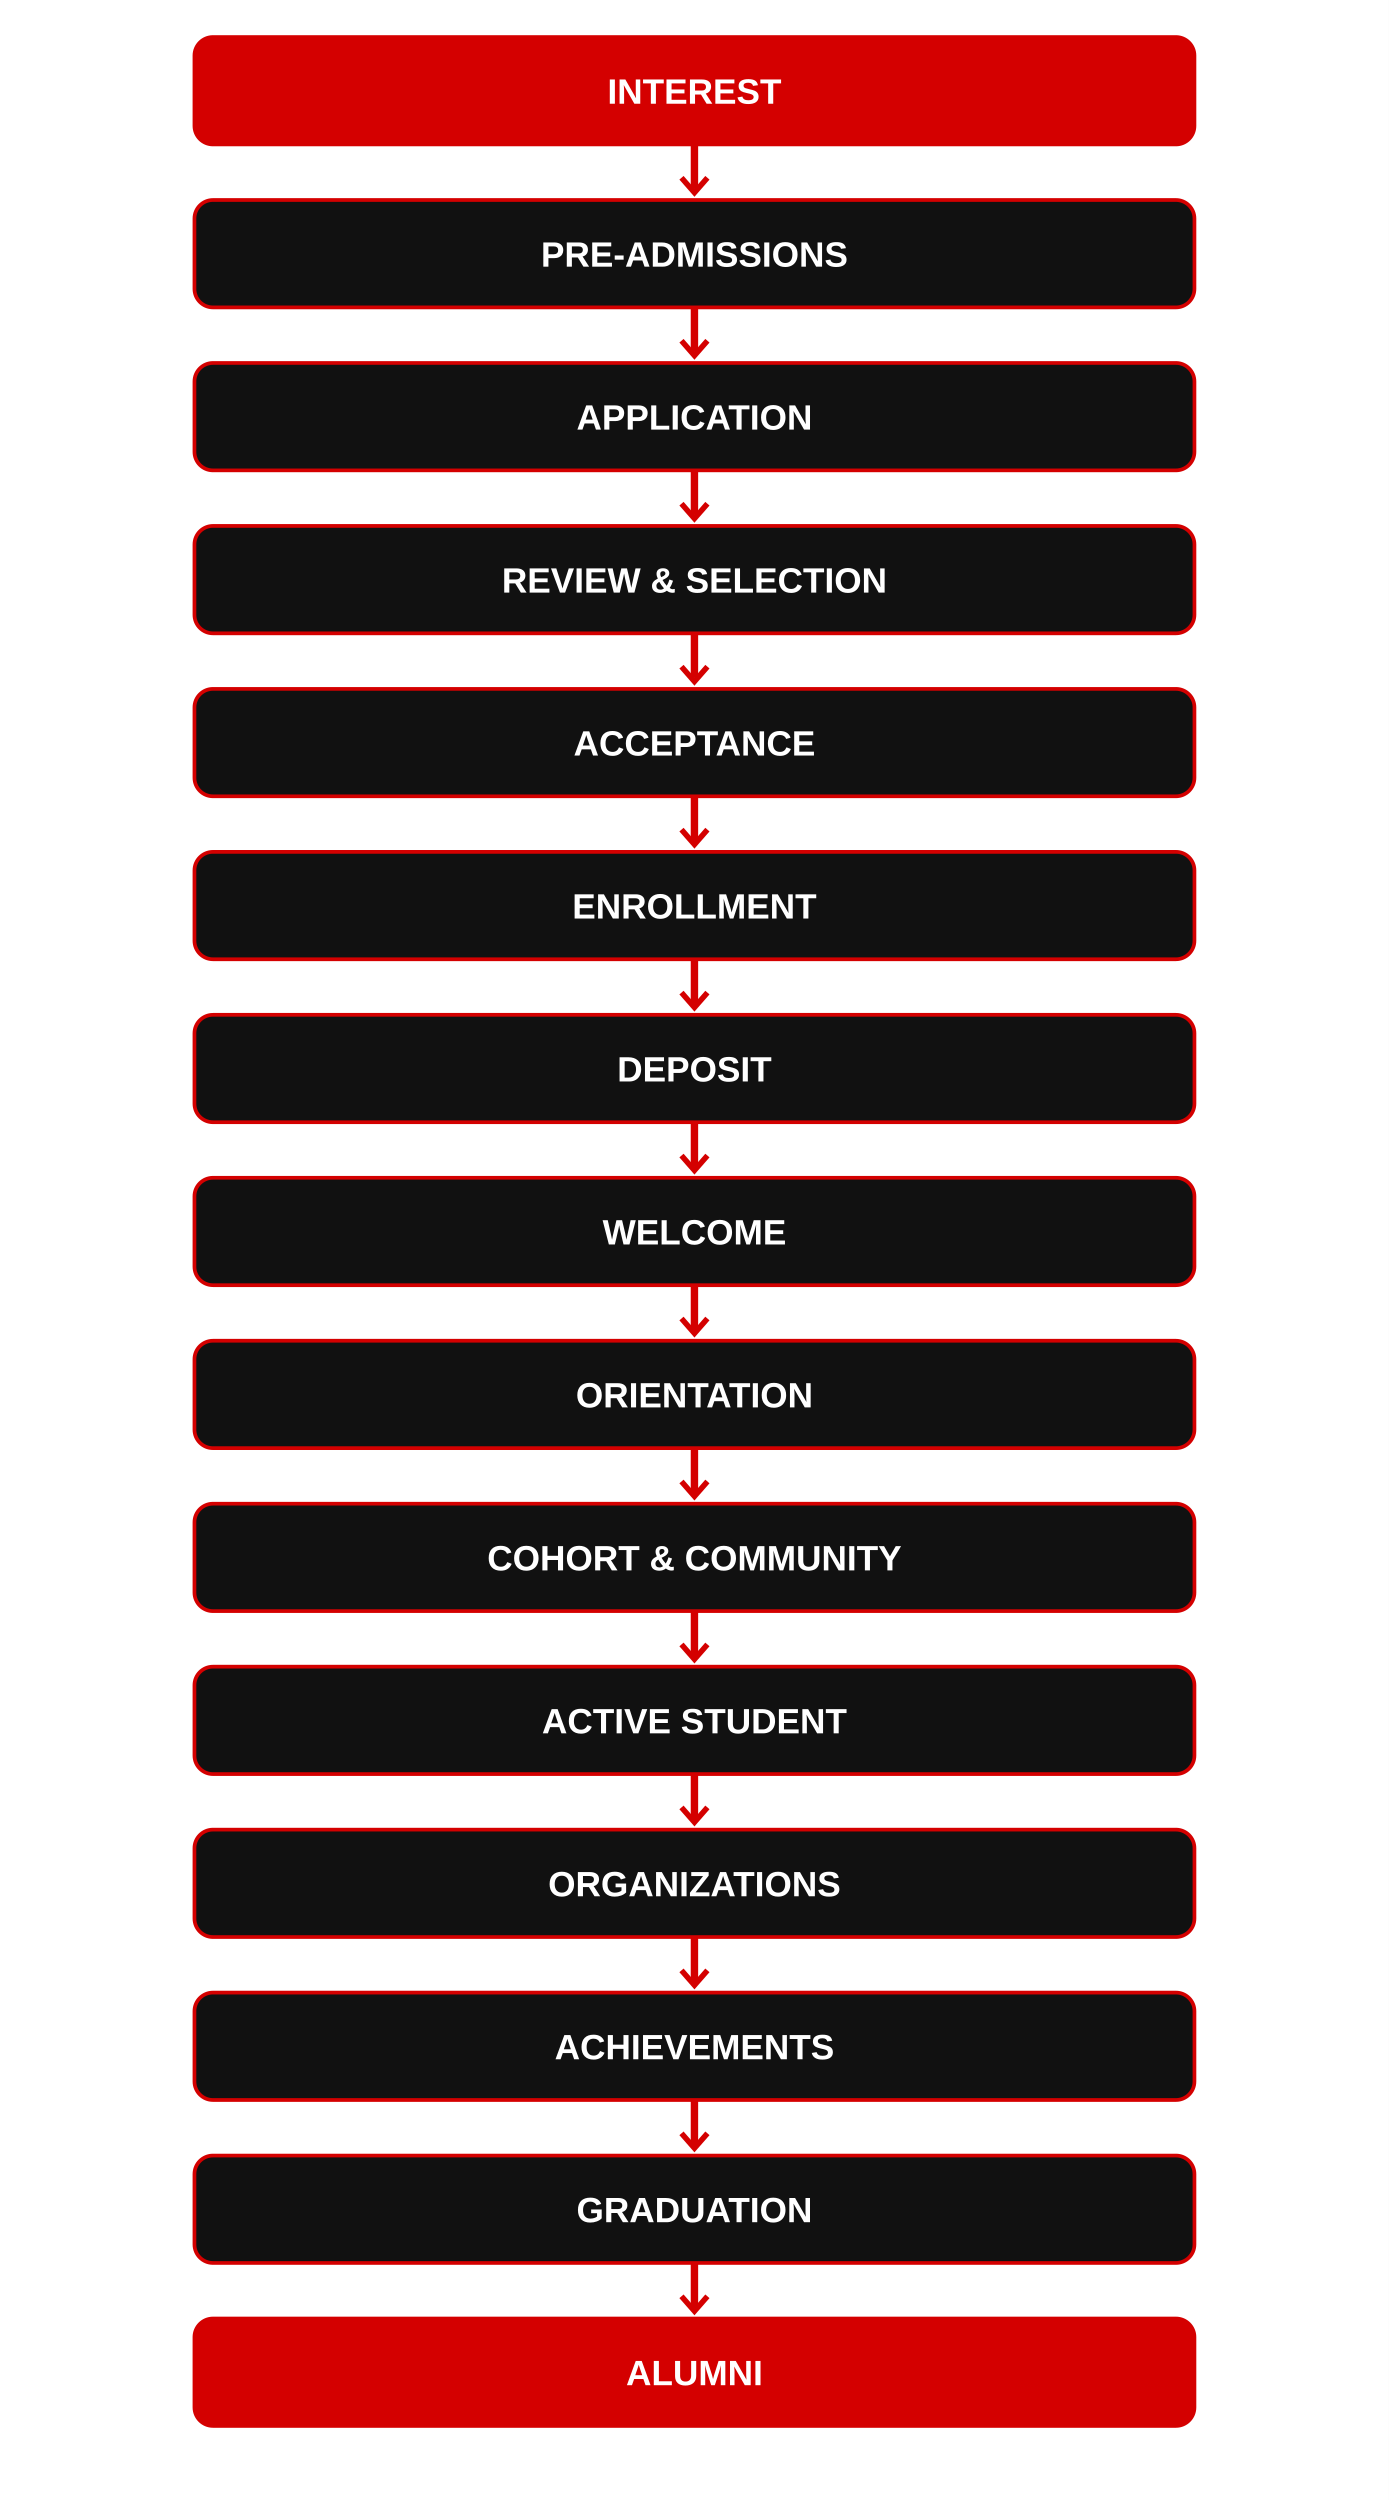
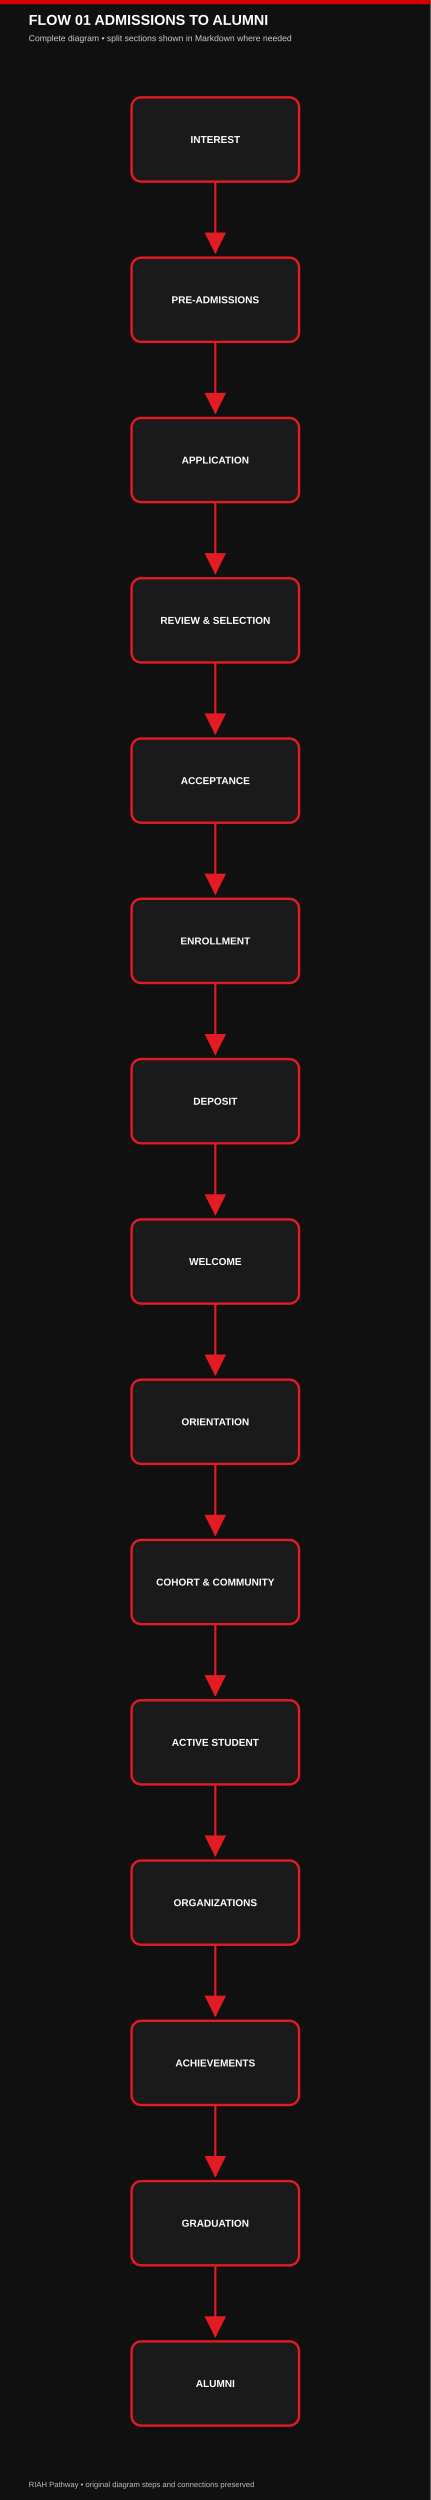
- <svg xmlns="http://www.w3.org/2000/svg" width="750" height="1350" viewBox="0 0 750 1350">
-   <rect width="100%" height="100%" fill="#fff" />
-   <rect x="105" y="20" width="540" height="58" rx="10" fill="#D40000" stroke="#D40000" stroke-width="2" />
-   <text x="375" y="56" text-anchor="middle" fill="#fff" font-family="Arial,sans-serif" font-size="19" font-weight="bold">INTEREST</text>
-   <path d="M375 78 V102" stroke="#D40000" stroke-width="4" />
-   <path d="M368 96 L375 104 L382 96" fill="none" stroke="#D40000" stroke-width="3" />
-   <rect x="105" y="108" width="540" height="58" rx="10" fill="#111111" stroke="#D40000" stroke-width="2" />
-   <text x="375" y="144" text-anchor="middle" fill="#fff" font-family="Arial,sans-serif" font-size="19" font-weight="bold">PRE-ADMISSIONS</text>
-   <path d="M375 166 V190" stroke="#D40000" stroke-width="4" />
-   <path d="M368 184 L375 192 L382 184" fill="none" stroke="#D40000" stroke-width="3" />
-   <rect x="105" y="196" width="540" height="58" rx="10" fill="#111111" stroke="#D40000" stroke-width="2" />
-   <text x="375" y="232" text-anchor="middle" fill="#fff" font-family="Arial,sans-serif" font-size="19" font-weight="bold">APPLICATION</text>
-   <path d="M375 254 V278" stroke="#D40000" stroke-width="4" />
-   <path d="M368 272 L375 280 L382 272" fill="none" stroke="#D40000" stroke-width="3" />
-   <rect x="105" y="284" width="540" height="58" rx="10" fill="#111111" stroke="#D40000" stroke-width="2" />
-   <text x="375" y="320" text-anchor="middle" fill="#fff" font-family="Arial,sans-serif" font-size="19" font-weight="bold">REVIEW &amp; SELECTION</text>
-   <path d="M375 342 V366" stroke="#D40000" stroke-width="4" />
-   <path d="M368 360 L375 368 L382 360" fill="none" stroke="#D40000" stroke-width="3" />
-   <rect x="105" y="372" width="540" height="58" rx="10" fill="#111111" stroke="#D40000" stroke-width="2" />
-   <text x="375" y="408" text-anchor="middle" fill="#fff" font-family="Arial,sans-serif" font-size="19" font-weight="bold">ACCEPTANCE</text>
-   <path d="M375 430 V454" stroke="#D40000" stroke-width="4" />
-   <path d="M368 448 L375 456 L382 448" fill="none" stroke="#D40000" stroke-width="3" />
-   <rect x="105" y="460" width="540" height="58" rx="10" fill="#111111" stroke="#D40000" stroke-width="2" />
-   <text x="375" y="496" text-anchor="middle" fill="#fff" font-family="Arial,sans-serif" font-size="19" font-weight="bold">ENROLLMENT</text>
-   <path d="M375 518 V542" stroke="#D40000" stroke-width="4" />
-   <path d="M368 536 L375 544 L382 536" fill="none" stroke="#D40000" stroke-width="3" />
-   <rect x="105" y="548" width="540" height="58" rx="10" fill="#111111" stroke="#D40000" stroke-width="2" />
-   <text x="375" y="584" text-anchor="middle" fill="#fff" font-family="Arial,sans-serif" font-size="19" font-weight="bold">DEPOSIT</text>
-   <path d="M375 606 V630" stroke="#D40000" stroke-width="4" />
-   <path d="M368 624 L375 632 L382 624" fill="none" stroke="#D40000" stroke-width="3" />
-   <rect x="105" y="636" width="540" height="58" rx="10" fill="#111111" stroke="#D40000" stroke-width="2" />
-   <text x="375" y="672" text-anchor="middle" fill="#fff" font-family="Arial,sans-serif" font-size="19" font-weight="bold">WELCOME</text>
-   <path d="M375 694 V718" stroke="#D40000" stroke-width="4" />
-   <path d="M368 712 L375 720 L382 712" fill="none" stroke="#D40000" stroke-width="3" />
-   <rect x="105" y="724" width="540" height="58" rx="10" fill="#111111" stroke="#D40000" stroke-width="2" />
-   <text x="375" y="760" text-anchor="middle" fill="#fff" font-family="Arial,sans-serif" font-size="19" font-weight="bold">ORIENTATION</text>
-   <path d="M375 782 V806" stroke="#D40000" stroke-width="4" />
-   <path d="M368 800 L375 808 L382 800" fill="none" stroke="#D40000" stroke-width="3" />
-   <rect x="105" y="812" width="540" height="58" rx="10" fill="#111111" stroke="#D40000" stroke-width="2" />
-   <text x="375" y="848" text-anchor="middle" fill="#fff" font-family="Arial,sans-serif" font-size="19" font-weight="bold">COHORT &amp; COMMUNITY</text>
-   <path d="M375 870 V894" stroke="#D40000" stroke-width="4" />
-   <path d="M368 888 L375 896 L382 888" fill="none" stroke="#D40000" stroke-width="3" />
-   <rect x="105" y="900" width="540" height="58" rx="10" fill="#111111" stroke="#D40000" stroke-width="2" />
-   <text x="375" y="936" text-anchor="middle" fill="#fff" font-family="Arial,sans-serif" font-size="19" font-weight="bold">ACTIVE STUDENT</text>
-   <path d="M375 958 V982" stroke="#D40000" stroke-width="4" />
-   <path d="M368 976 L375 984 L382 976" fill="none" stroke="#D40000" stroke-width="3" />
-   <rect x="105" y="988" width="540" height="58" rx="10" fill="#111111" stroke="#D40000" stroke-width="2" />
-   <text x="375" y="1024" text-anchor="middle" fill="#fff" font-family="Arial,sans-serif" font-size="19" font-weight="bold">ORGANIZATIONS</text>
-   <path d="M375 1046 V1070" stroke="#D40000" stroke-width="4" />
-   <path d="M368 1064 L375 1072 L382 1064" fill="none" stroke="#D40000" stroke-width="3" />
-   <rect x="105" y="1076" width="540" height="58" rx="10" fill="#111111" stroke="#D40000" stroke-width="2" />
-   <text x="375" y="1112" text-anchor="middle" fill="#fff" font-family="Arial,sans-serif" font-size="19" font-weight="bold">ACHIEVEMENTS</text>
-   <path d="M375 1134 V1158" stroke="#D40000" stroke-width="4" />
-   <path d="M368 1152 L375 1160 L382 1152" fill="none" stroke="#D40000" stroke-width="3" />
-   <rect x="105" y="1164" width="540" height="58" rx="10" fill="#111111" stroke="#D40000" stroke-width="2" />
-   <text x="375" y="1200" text-anchor="middle" fill="#fff" font-family="Arial,sans-serif" font-size="19" font-weight="bold">GRADUATION</text>
-   <path d="M375 1222 V1246" stroke="#D40000" stroke-width="4" />
-   <path d="M368 1240 L375 1248 L382 1240" fill="none" stroke="#D40000" stroke-width="3" />
-   <rect x="105" y="1252" width="540" height="58" rx="10" fill="#D40000" stroke="#D40000" stroke-width="2" />
-   <text x="375" y="1288" text-anchor="middle" fill="#fff" font-family="Arial,sans-serif" font-size="19" font-weight="bold">ALUMNI</text>
+ <svg xmlns="http://www.w3.org/2000/svg" width="900" height="5225" viewBox="0 0 900 5225" role="img" aria-label="FLOW 01 ADMISSIONS TO ALUMNI">
+   <defs>
+     <marker id="arrow" markerWidth="10" markerHeight="10" refX="9" refY="5" orient="auto">
+       <path d="M0,0 L10,5 L0,10 Z" fill="#E31B23" />
+     </marker>
+   </defs>
+   <rect width="900" height="5225" fill="#101010" />
+   <rect width="900" height="9" fill="#D40000" />
+   <text x="60" y="52" fill="#FFFFFF" font-family="Arial,DejaVu Sans,sans-serif" font-size="30" font-weight="700">FLOW 01 ADMISSIONS TO ALUMNI</text>
+   <text x="60" y="86" fill="#CCCCCC" font-family="Arial,DejaVu Sans,sans-serif" font-size="18">Complete diagram • split sections shown in Markdown where needed</text>
+   <path d="M450,379.5 L450,453 L450,453 L450,526.5" stroke="#E31B23" stroke-width="4.5" fill="none" stroke-linecap="round" stroke-linejoin="round" marker-end="url(#arrow)" />
+   <path d="M450,714.5 L450,788 L450,788 L450,861.5" stroke="#E31B23" stroke-width="4.5" fill="none" stroke-linecap="round" stroke-linejoin="round" marker-end="url(#arrow)" />
+   <path d="M450,1049.5 L450,1123 L450,1123 L450,1196.5" stroke="#E31B23" stroke-width="4.5" fill="none" stroke-linecap="round" stroke-linejoin="round" marker-end="url(#arrow)" />
+   <path d="M450,1384.5 L450,1458 L450,1458 L450,1531.5" stroke="#E31B23" stroke-width="4.5" fill="none" stroke-linecap="round" stroke-linejoin="round" marker-end="url(#arrow)" />
+   <path d="M450,1719.5 L450,1793 L450,1793 L450,1866.5" stroke="#E31B23" stroke-width="4.5" fill="none" stroke-linecap="round" stroke-linejoin="round" marker-end="url(#arrow)" />
+   <path d="M450,2054.5 L450,2128 L450,2128 L450,2201.5" stroke="#E31B23" stroke-width="4.5" fill="none" stroke-linecap="round" stroke-linejoin="round" marker-end="url(#arrow)" />
+   <path d="M450,2389.5 L450,2463 L450,2463 L450,2536.5" stroke="#E31B23" stroke-width="4.5" fill="none" stroke-linecap="round" stroke-linejoin="round" marker-end="url(#arrow)" />
+   <path d="M450,2724.5 L450,2798 L450,2798 L450,2871.5" stroke="#E31B23" stroke-width="4.5" fill="none" stroke-linecap="round" stroke-linejoin="round" marker-end="url(#arrow)" />
+   <path d="M450,3059.5 L450,3133 L450,3133 L450,3206.5" stroke="#E31B23" stroke-width="4.5" fill="none" stroke-linecap="round" stroke-linejoin="round" marker-end="url(#arrow)" />
+   <path d="M450,3394.5 L450,3468 L450,3468 L450,3541.5" stroke="#E31B23" stroke-width="4.5" fill="none" stroke-linecap="round" stroke-linejoin="round" marker-end="url(#arrow)" />
+   <path d="M450,3729.5 L450,3803 L450,3803 L450,3876.5" stroke="#E31B23" stroke-width="4.5" fill="none" stroke-linecap="round" stroke-linejoin="round" marker-end="url(#arrow)" />
+   <path d="M450,4064.5 L450,4138 L450,4138 L450,4211.5" stroke="#E31B23" stroke-width="4.5" fill="none" stroke-linecap="round" stroke-linejoin="round" marker-end="url(#arrow)" />
+   <path d="M450,4399.5 L450,4473 L450,4473 L450,4546.5" stroke="#E31B23" stroke-width="4.5" fill="none" stroke-linecap="round" stroke-linejoin="round" marker-end="url(#arrow)" />
+   <path d="M450,4734.5 L450,4808 L450,4808 L450,4881.5" stroke="#E31B23" stroke-width="4.5" fill="none" stroke-linecap="round" stroke-linejoin="round" marker-end="url(#arrow)" />
+   <rect x="275" y="203.5" width="350" height="176" rx="20" fill="#1A1A1A" stroke="#E31B23" stroke-width="5" />
+   <text x="450" y="298.85" font-family="Arial,DejaVu Sans,sans-serif" fill="#FFFFFF" font-size="21" font-weight="700" text-anchor="middle">
+     <tspan x="450" dy="0">INTEREST</tspan>
+   </text>
+   <rect x="275" y="538.5" width="350" height="176" rx="20" fill="#1A1A1A" stroke="#E31B23" stroke-width="5" />
+   <text x="450" y="633.85" font-family="Arial,DejaVu Sans,sans-serif" fill="#FFFFFF" font-size="21" font-weight="700" text-anchor="middle">
+     <tspan x="450" dy="0">PRE-ADMISSIONS</tspan>
+   </text>
+   <rect x="275" y="873.5" width="350" height="176" rx="20" fill="#1A1A1A" stroke="#E31B23" stroke-width="5" />
+   <text x="450" y="968.85" font-family="Arial,DejaVu Sans,sans-serif" fill="#FFFFFF" font-size="21" font-weight="700" text-anchor="middle">
+     <tspan x="450" dy="0">APPLICATION</tspan>
+   </text>
+   <rect x="275" y="1208.5" width="350" height="176" rx="20" fill="#1A1A1A" stroke="#E31B23" stroke-width="5" />
+   <text x="450" y="1303.85" font-family="Arial,DejaVu Sans,sans-serif" fill="#FFFFFF" font-size="21" font-weight="700" text-anchor="middle">
+     <tspan x="450" dy="0">REVIEW &amp; SELECTION</tspan>
+   </text>
+   <rect x="275" y="1543.5" width="350" height="176" rx="20" fill="#1A1A1A" stroke="#E31B23" stroke-width="5" />
+   <text x="450" y="1638.85" font-family="Arial,DejaVu Sans,sans-serif" fill="#FFFFFF" font-size="21" font-weight="700" text-anchor="middle">
+     <tspan x="450" dy="0">ACCEPTANCE</tspan>
+   </text>
+   <rect x="275" y="1878.5" width="350" height="176" rx="20" fill="#1A1A1A" stroke="#E31B23" stroke-width="5" />
+   <text x="450" y="1973.85" font-family="Arial,DejaVu Sans,sans-serif" fill="#FFFFFF" font-size="21" font-weight="700" text-anchor="middle">
+     <tspan x="450" dy="0">ENROLLMENT</tspan>
+   </text>
+   <rect x="275" y="2213.5" width="350" height="176" rx="20" fill="#1A1A1A" stroke="#E31B23" stroke-width="5" />
+   <text x="450" y="2308.85" font-family="Arial,DejaVu Sans,sans-serif" fill="#FFFFFF" font-size="21" font-weight="700" text-anchor="middle">
+     <tspan x="450" dy="0">DEPOSIT</tspan>
+   </text>
+   <rect x="275" y="2548.5" width="350" height="176" rx="20" fill="#1A1A1A" stroke="#E31B23" stroke-width="5" />
+   <text x="450" y="2643.85" font-family="Arial,DejaVu Sans,sans-serif" fill="#FFFFFF" font-size="21" font-weight="700" text-anchor="middle">
+     <tspan x="450" dy="0">WELCOME</tspan>
+   </text>
+   <rect x="275" y="2883.5" width="350" height="176" rx="20" fill="#1A1A1A" stroke="#E31B23" stroke-width="5" />
+   <text x="450" y="2978.85" font-family="Arial,DejaVu Sans,sans-serif" fill="#FFFFFF" font-size="21" font-weight="700" text-anchor="middle">
+     <tspan x="450" dy="0">ORIENTATION</tspan>
+   </text>
+   <rect x="275" y="3218.5" width="350" height="176" rx="20" fill="#1A1A1A" stroke="#E31B23" stroke-width="5" />
+   <text x="450" y="3313.85" font-family="Arial,DejaVu Sans,sans-serif" fill="#FFFFFF" font-size="21" font-weight="700" text-anchor="middle">
+     <tspan x="450" dy="0">COHORT &amp; COMMUNITY</tspan>
+   </text>
+   <rect x="275" y="3553.5" width="350" height="176" rx="20" fill="#1A1A1A" stroke="#E31B23" stroke-width="5" />
+   <text x="450" y="3648.85" font-family="Arial,DejaVu Sans,sans-serif" fill="#FFFFFF" font-size="21" font-weight="700" text-anchor="middle">
+     <tspan x="450" dy="0">ACTIVE STUDENT</tspan>
+   </text>
+   <rect x="275" y="3888.5" width="350" height="176" rx="20" fill="#1A1A1A" stroke="#E31B23" stroke-width="5" />
+   <text x="450" y="3983.85" font-family="Arial,DejaVu Sans,sans-serif" fill="#FFFFFF" font-size="21" font-weight="700" text-anchor="middle">
+     <tspan x="450" dy="0">ORGANIZATIONS</tspan>
+   </text>
+   <rect x="275" y="4223.5" width="350" height="176" rx="20" fill="#1A1A1A" stroke="#E31B23" stroke-width="5" />
+   <text x="450" y="4318.85" font-family="Arial,DejaVu Sans,sans-serif" fill="#FFFFFF" font-size="21" font-weight="700" text-anchor="middle">
+     <tspan x="450" dy="0">ACHIEVEMENTS</tspan>
+   </text>
+   <rect x="275" y="4558.5" width="350" height="176" rx="20" fill="#1A1A1A" stroke="#E31B23" stroke-width="5" />
+   <text x="450" y="4653.85" font-family="Arial,DejaVu Sans,sans-serif" fill="#FFFFFF" font-size="21" font-weight="700" text-anchor="middle">
+     <tspan x="450" dy="0">GRADUATION</tspan>
+   </text>
+   <rect x="275" y="4893.5" width="350" height="176" rx="20" fill="#1A1A1A" stroke="#E31B23" stroke-width="5" />
+   <text x="450" y="4988.85" font-family="Arial,DejaVu Sans,sans-serif" fill="#FFFFFF" font-size="21" font-weight="700" text-anchor="middle">
+     <tspan x="450" dy="0">ALUMNI</tspan>
+   </text>
+   <text x="60" y="5198" fill="#BDBDBD" font-family="Arial,DejaVu Sans,sans-serif" font-size="16">RIAH Pathway • original diagram steps and connections preserved</text>
</svg>
